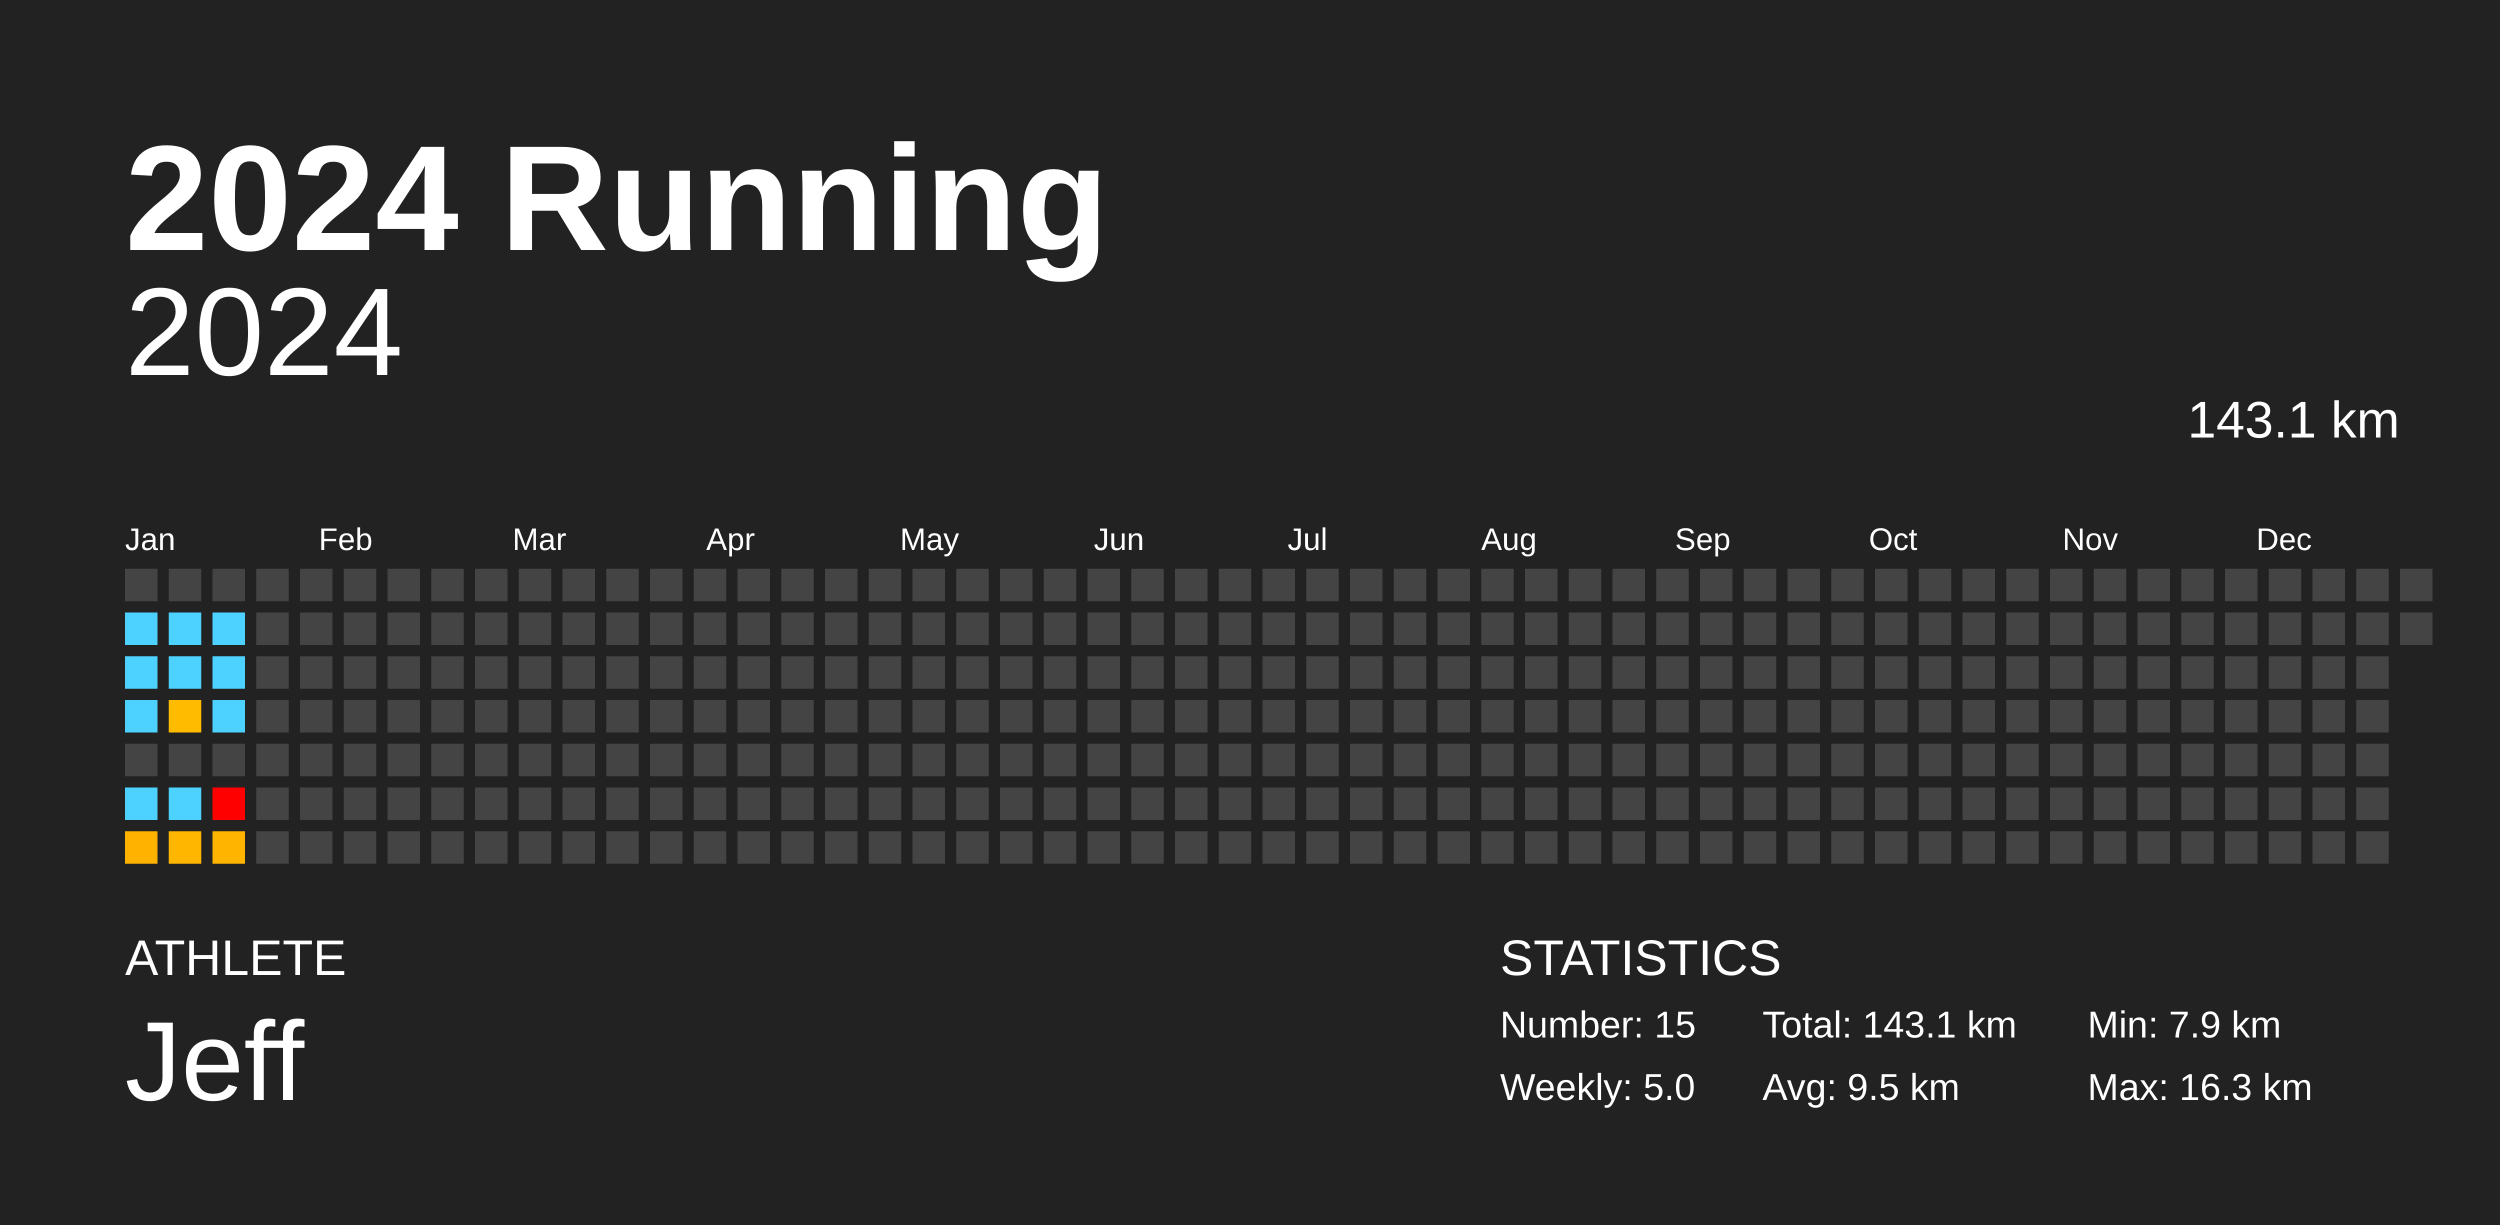
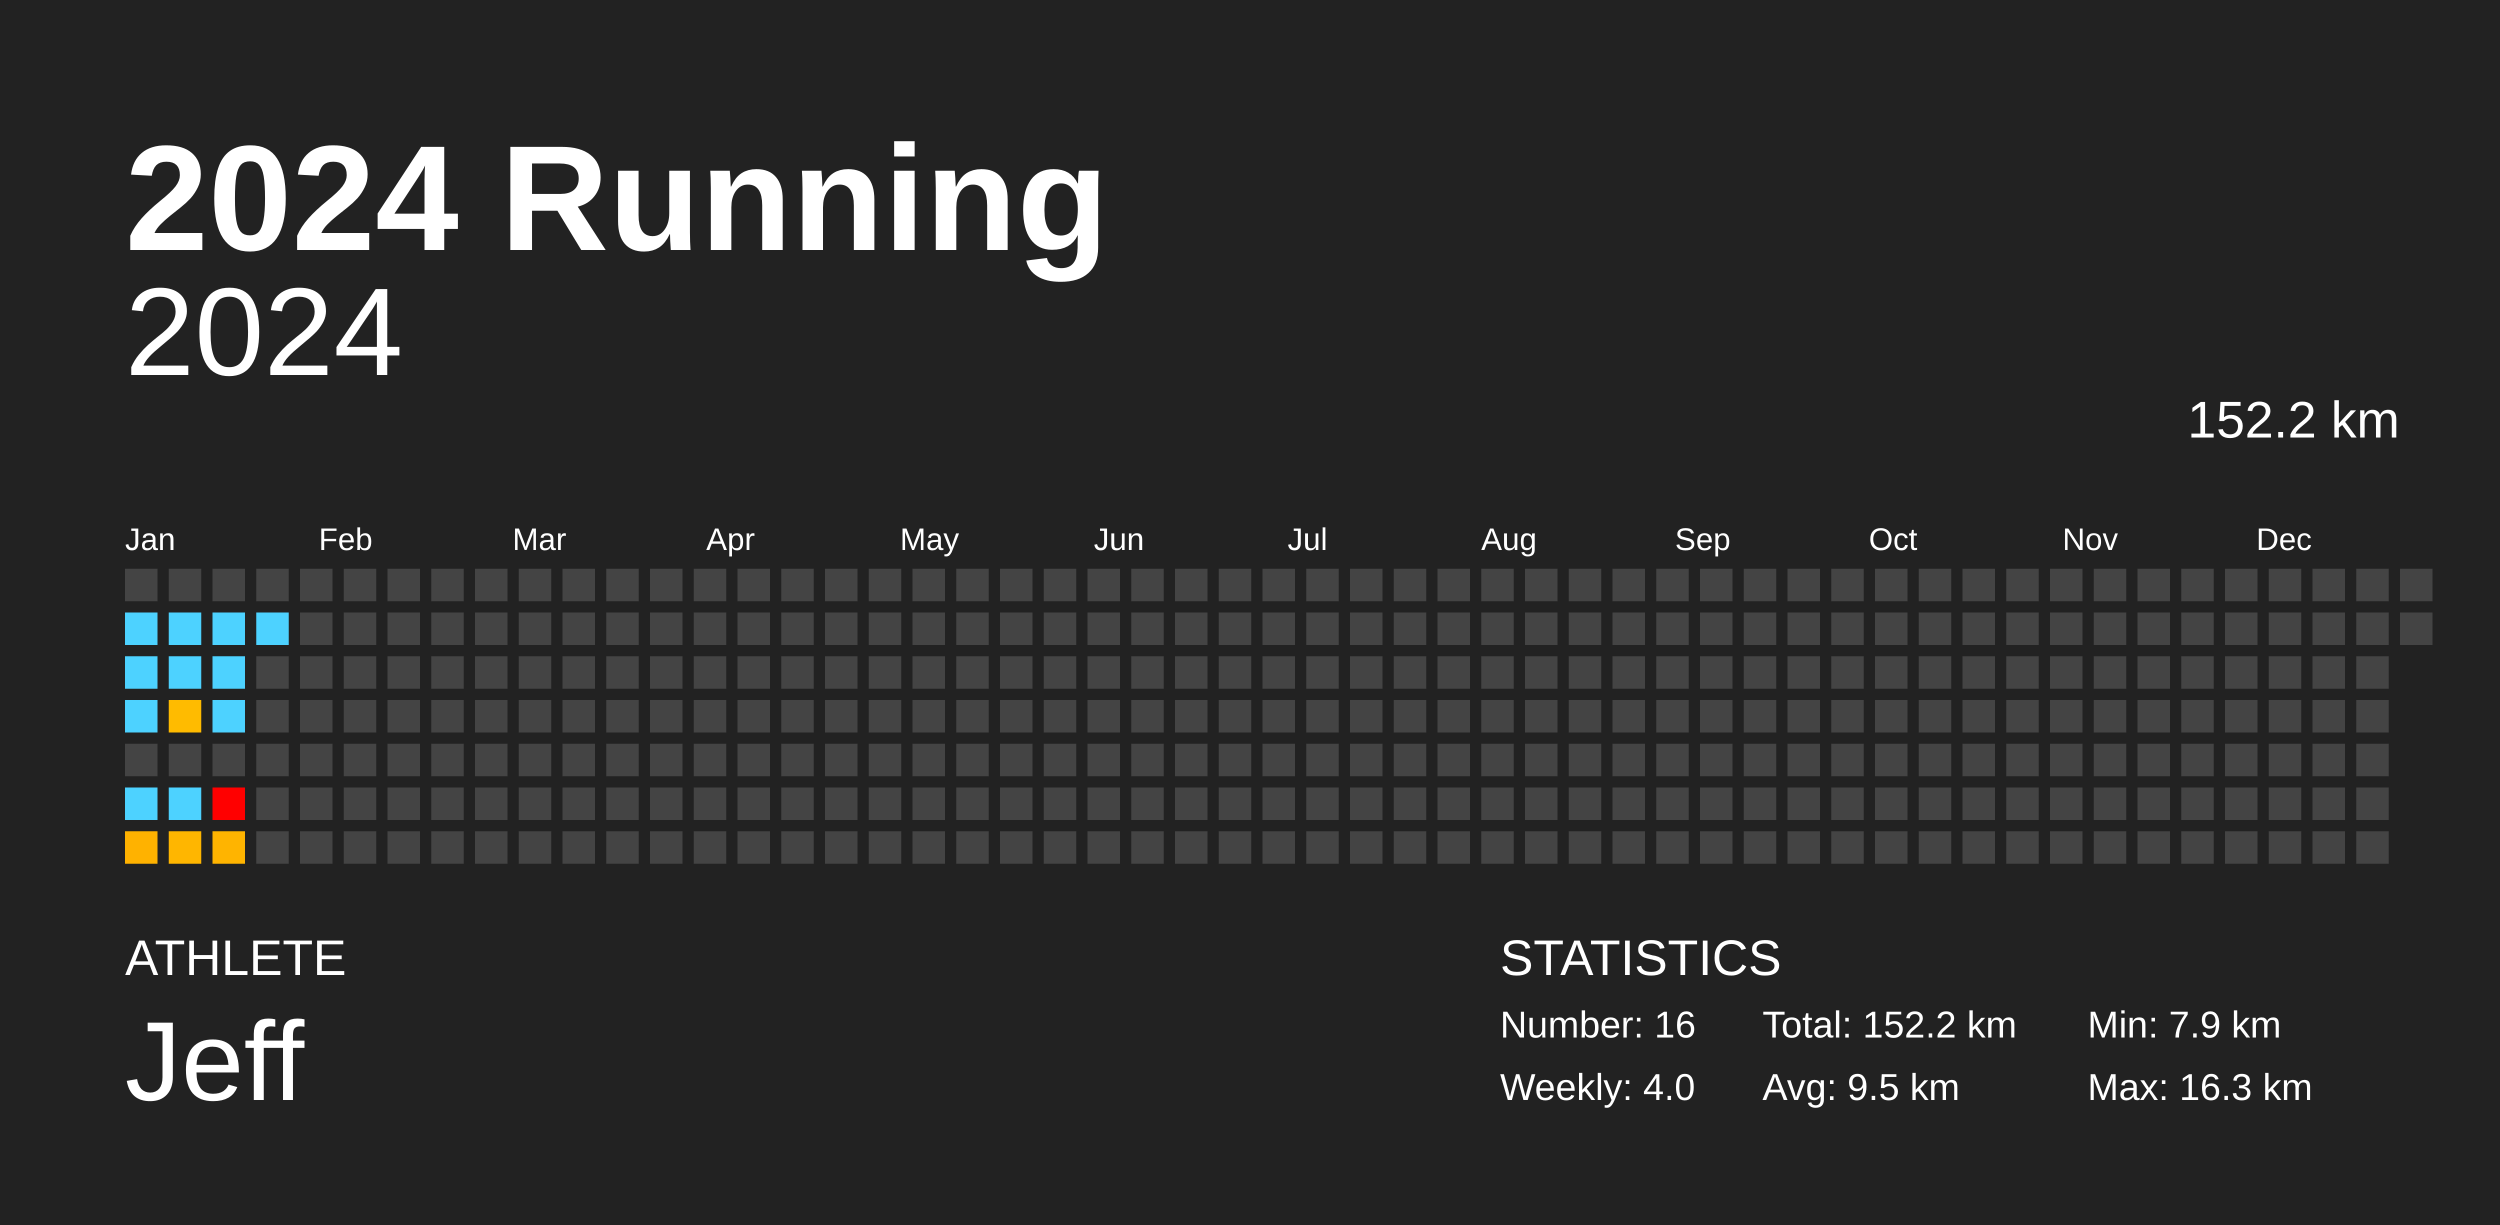
<svg xmlns="http://www.w3.org/2000/svg" baseProfile="full" height="98mm" version="1.1" viewBox="0,0,200,98" width="200mm">
  <defs />
  <rect fill="#222222" height="98" width="200" x="0" y="0" />
  <text fill="#FFFFFF" style="font-size:12px; font-family:Arial; font-weight:bold;" x="10" y="20">2024 Running</text>
  <text fill="#FFFFFF" style="font-size:4px; font-family:Arial" x="10" y="78">ATHLETE</text>
  <text fill="#FFFFFF" style="font-size:9px; font-family:Arial" x="10" y="88">Jeff</text>
  <text fill="#FFFFFF" style="font-size:4px; font-family:Arial" x="120" y="78">STATISTICS</text>
-   <text fill="#FFFFFF" style="font-size:3px; font-family:Arial" x="120" y="83">Number: 15</text>
-   <text fill="#FFFFFF" style="font-size:3px; font-family:Arial" x="120" y="88">Weekly: 5.0</text>
-   <text fill="#FFFFFF" style="font-size:3px; font-family:Arial" x="141" y="83">Total: 143.1 km</text>
+   <text fill="#FFFFFF" style="font-size:3px; font-family:Arial" x="120" y="83">Number: 16</text>
+   <text fill="#FFFFFF" style="font-size:3px; font-family:Arial" x="120" y="88">Weekly: 4.0</text>
+   <text fill="#FFFFFF" style="font-size:3px; font-family:Arial" x="141" y="83">Total: 152.2 km</text>
  <text fill="#FFFFFF" style="font-size:3px; font-family:Arial" x="141" y="88">Avg: 9.5 km</text>
  <text fill="#FFFFFF" style="font-size:3px; font-family:Arial" x="167" y="83">Min: 7.9 km</text>
  <text fill="#FFFFFF" style="font-size:3px; font-family:Arial" x="167" y="88">Max: 16.3 km</text>
  <text alignment-baseline="hanging" fill="#FFFFFF" style="font-size:10.0px; font-family:Arial;" x="10" y="30">2024</text>
-   <text alignment-baseline="hanging" fill="#FFFFFF" style="font-size:4.125px; font-family:Arial;" x="175" y="35">143.1 km</text>
+   <text alignment-baseline="hanging" fill="#FFFFFF" style="font-size:4.125px; font-family:Arial;" x="175" y="35">152.2 km</text>
  <text fill="#FFFFFF" style="font-size:2.5px; font-family:Arial" x="10.0" y="44">Jan</text>
  <text fill="#FFFFFF" style="font-size:2.5px; font-family:Arial" x="25.5" y="44">Feb</text>
  <text fill="#FFFFFF" style="font-size:2.5px; font-family:Arial" x="41.0" y="44">Mar</text>
  <text fill="#FFFFFF" style="font-size:2.5px; font-family:Arial" x="56.5" y="44">Apr</text>
  <text fill="#FFFFFF" style="font-size:2.5px; font-family:Arial" x="72.0" y="44">May</text>
  <text fill="#FFFFFF" style="font-size:2.5px; font-family:Arial" x="87.5" y="44">Jun</text>
  <text fill="#FFFFFF" style="font-size:2.5px; font-family:Arial" x="103.0" y="44">Jul</text>
  <text fill="#FFFFFF" style="font-size:2.5px; font-family:Arial" x="118.5" y="44">Aug</text>
  <text fill="#FFFFFF" style="font-size:2.5px; font-family:Arial" x="134.0" y="44">Sep</text>
  <text fill="#FFFFFF" style="font-size:2.5px; font-family:Arial" x="149.5" y="44">Oct</text>
  <text fill="#FFFFFF" style="font-size:2.5px; font-family:Arial" x="165.0" y="44">Nov</text>
  <text fill="#FFFFFF" style="font-size:2.5px; font-family:Arial" x="180.5" y="44">Dec</text>
  <rect fill="#444444" height="2.6" width="2.6" x="10.0" y="45.5" />
  <rect fill="#4dd2ff" height="2.6" width="2.6" x="10.0" y="49.0" />
  <rect fill="#4dd2ff" height="2.6" width="2.6" x="10.0" y="52.5" />
  <rect fill="#4dd2ff" height="2.6" width="2.6" x="10.0" y="56.0" />
  <rect fill="#444444" height="2.6" width="2.6" x="10.0" y="59.5" />
  <rect fill="#4dd2ff" height="2.6" width="2.6" x="10.0" y="63.0" />
  <rect fill="#ffb200" height="2.6" width="2.6" x="10.0" y="66.5" />
  <rect fill="#444444" height="2.6" width="2.6" x="13.5" y="45.5" />
  <rect fill="#4dd2ff" height="2.6" width="2.6" x="13.5" y="49.0" />
  <rect fill="#4dd2ff" height="2.6" width="2.6" x="13.5" y="52.5" />
  <rect fill="#ffbb00" height="2.6" width="2.6" x="13.5" y="56.0" />
  <rect fill="#444444" height="2.6" width="2.6" x="13.5" y="59.5" />
  <rect fill="#4dd2ff" height="2.6" width="2.6" x="13.5" y="63.0" />
  <rect fill="#ffb600" height="2.6" width="2.6" x="13.5" y="66.5" />
  <rect fill="#444444" height="2.6" width="2.6" x="17.0" y="45.5" />
  <rect fill="#4dd2ff" height="2.6" width="2.6" x="17.0" y="49.0" />
  <rect fill="#4dd2ff" height="2.6" width="2.6" x="17.0" y="52.5" />
  <rect fill="#4dd2ff" height="2.6" width="2.6" x="17.0" y="56.0" />
  <rect fill="#444444" height="2.6" width="2.6" x="17.0" y="59.5" />
  <rect fill="#ff0000" height="2.6" width="2.6" x="17.0" y="63.0" />
  <rect fill="#ffb400" height="2.6" width="2.6" x="17.0" y="66.5" />
  <rect fill="#444444" height="2.6" width="2.6" x="20.5" y="45.5" />
-   <rect fill="#444444" height="2.6" width="2.6" x="20.5" y="49.0" />
+   <rect fill="#4dd2ff" height="2.6" width="2.6" x="20.5" y="49.0" />
  <rect fill="#444444" height="2.6" width="2.6" x="20.5" y="52.5" />
  <rect fill="#444444" height="2.6" width="2.6" x="20.5" y="56.0" />
  <rect fill="#444444" height="2.6" width="2.6" x="20.5" y="59.5" />
  <rect fill="#444444" height="2.6" width="2.6" x="20.5" y="63.0" />
  <rect fill="#444444" height="2.6" width="2.6" x="20.5" y="66.5" />
  <rect fill="#444444" height="2.6" width="2.6" x="24.0" y="45.5" />
  <rect fill="#444444" height="2.6" width="2.6" x="24.0" y="49.0" />
  <rect fill="#444444" height="2.6" width="2.6" x="24.0" y="52.5" />
  <rect fill="#444444" height="2.6" width="2.6" x="24.0" y="56.0" />
  <rect fill="#444444" height="2.6" width="2.6" x="24.0" y="59.5" />
  <rect fill="#444444" height="2.6" width="2.6" x="24.0" y="63.0" />
  <rect fill="#444444" height="2.6" width="2.6" x="24.0" y="66.5" />
  <rect fill="#444444" height="2.6" width="2.6" x="27.5" y="45.5" />
  <rect fill="#444444" height="2.6" width="2.6" x="27.5" y="49.0" />
  <rect fill="#444444" height="2.6" width="2.6" x="27.5" y="52.5" />
  <rect fill="#444444" height="2.6" width="2.6" x="27.5" y="56.0" />
  <rect fill="#444444" height="2.6" width="2.6" x="27.5" y="59.5" />
  <rect fill="#444444" height="2.6" width="2.6" x="27.5" y="63.0" />
  <rect fill="#444444" height="2.6" width="2.6" x="27.5" y="66.5" />
  <rect fill="#444444" height="2.6" width="2.6" x="31.0" y="45.5" />
  <rect fill="#444444" height="2.6" width="2.6" x="31.0" y="49.0" />
  <rect fill="#444444" height="2.6" width="2.6" x="31.0" y="52.5" />
  <rect fill="#444444" height="2.6" width="2.6" x="31.0" y="56.0" />
  <rect fill="#444444" height="2.6" width="2.6" x="31.0" y="59.5" />
  <rect fill="#444444" height="2.6" width="2.6" x="31.0" y="63.0" />
  <rect fill="#444444" height="2.6" width="2.6" x="31.0" y="66.5" />
  <rect fill="#444444" height="2.6" width="2.6" x="34.5" y="45.5" />
  <rect fill="#444444" height="2.6" width="2.6" x="34.5" y="49.0" />
  <rect fill="#444444" height="2.6" width="2.6" x="34.5" y="52.5" />
  <rect fill="#444444" height="2.6" width="2.6" x="34.5" y="56.0" />
  <rect fill="#444444" height="2.6" width="2.6" x="34.5" y="59.5" />
  <rect fill="#444444" height="2.6" width="2.6" x="34.5" y="63.0" />
  <rect fill="#444444" height="2.6" width="2.6" x="34.5" y="66.5" />
  <rect fill="#444444" height="2.6" width="2.6" x="38.0" y="45.5" />
  <rect fill="#444444" height="2.6" width="2.6" x="38.0" y="49.0" />
  <rect fill="#444444" height="2.6" width="2.6" x="38.0" y="52.5" />
  <rect fill="#444444" height="2.6" width="2.6" x="38.0" y="56.0" />
  <rect fill="#444444" height="2.6" width="2.6" x="38.0" y="59.5" />
  <rect fill="#444444" height="2.6" width="2.6" x="38.0" y="63.0" />
  <rect fill="#444444" height="2.6" width="2.6" x="38.0" y="66.5" />
  <rect fill="#444444" height="2.6" width="2.6" x="41.5" y="45.5" />
  <rect fill="#444444" height="2.6" width="2.6" x="41.5" y="49.0" />
  <rect fill="#444444" height="2.6" width="2.6" x="41.5" y="52.5" />
  <rect fill="#444444" height="2.6" width="2.6" x="41.5" y="56.0" />
  <rect fill="#444444" height="2.6" width="2.6" x="41.5" y="59.5" />
  <rect fill="#444444" height="2.6" width="2.6" x="41.5" y="63.0" />
  <rect fill="#444444" height="2.6" width="2.6" x="41.5" y="66.5" />
  <rect fill="#444444" height="2.6" width="2.6" x="45.0" y="45.5" />
  <rect fill="#444444" height="2.6" width="2.6" x="45.0" y="49.0" />
  <rect fill="#444444" height="2.6" width="2.6" x="45.0" y="52.5" />
  <rect fill="#444444" height="2.6" width="2.6" x="45.0" y="56.0" />
  <rect fill="#444444" height="2.6" width="2.6" x="45.0" y="59.5" />
  <rect fill="#444444" height="2.6" width="2.6" x="45.0" y="63.0" />
  <rect fill="#444444" height="2.6" width="2.6" x="45.0" y="66.5" />
  <rect fill="#444444" height="2.6" width="2.6" x="48.5" y="45.5" />
  <rect fill="#444444" height="2.6" width="2.6" x="48.5" y="49.0" />
  <rect fill="#444444" height="2.6" width="2.6" x="48.5" y="52.5" />
  <rect fill="#444444" height="2.6" width="2.6" x="48.5" y="56.0" />
  <rect fill="#444444" height="2.6" width="2.6" x="48.5" y="59.5" />
  <rect fill="#444444" height="2.6" width="2.6" x="48.5" y="63.0" />
  <rect fill="#444444" height="2.6" width="2.6" x="48.5" y="66.5" />
  <rect fill="#444444" height="2.6" width="2.6" x="52.0" y="45.5" />
  <rect fill="#444444" height="2.6" width="2.6" x="52.0" y="49.0" />
  <rect fill="#444444" height="2.6" width="2.6" x="52.0" y="52.5" />
  <rect fill="#444444" height="2.6" width="2.6" x="52.0" y="56.0" />
  <rect fill="#444444" height="2.6" width="2.6" x="52.0" y="59.5" />
  <rect fill="#444444" height="2.6" width="2.6" x="52.0" y="63.0" />
  <rect fill="#444444" height="2.6" width="2.6" x="52.0" y="66.5" />
  <rect fill="#444444" height="2.6" width="2.6" x="55.5" y="45.5" />
  <rect fill="#444444" height="2.6" width="2.6" x="55.5" y="49.0" />
  <rect fill="#444444" height="2.6" width="2.6" x="55.5" y="52.5" />
  <rect fill="#444444" height="2.6" width="2.6" x="55.5" y="56.0" />
  <rect fill="#444444" height="2.6" width="2.6" x="55.5" y="59.5" />
  <rect fill="#444444" height="2.6" width="2.6" x="55.5" y="63.0" />
  <rect fill="#444444" height="2.6" width="2.6" x="55.5" y="66.5" />
  <rect fill="#444444" height="2.6" width="2.6" x="59.0" y="45.5" />
  <rect fill="#444444" height="2.6" width="2.6" x="59.0" y="49.0" />
  <rect fill="#444444" height="2.6" width="2.6" x="59.0" y="52.5" />
  <rect fill="#444444" height="2.6" width="2.6" x="59.0" y="56.0" />
  <rect fill="#444444" height="2.6" width="2.6" x="59.0" y="59.5" />
  <rect fill="#444444" height="2.6" width="2.6" x="59.0" y="63.0" />
  <rect fill="#444444" height="2.6" width="2.6" x="59.0" y="66.5" />
  <rect fill="#444444" height="2.6" width="2.6" x="62.5" y="45.5" />
  <rect fill="#444444" height="2.6" width="2.6" x="62.5" y="49.0" />
  <rect fill="#444444" height="2.6" width="2.6" x="62.5" y="52.5" />
  <rect fill="#444444" height="2.6" width="2.6" x="62.5" y="56.0" />
  <rect fill="#444444" height="2.6" width="2.6" x="62.5" y="59.5" />
  <rect fill="#444444" height="2.6" width="2.6" x="62.5" y="63.0" />
  <rect fill="#444444" height="2.6" width="2.6" x="62.5" y="66.5" />
  <rect fill="#444444" height="2.6" width="2.6" x="66.0" y="45.5" />
  <rect fill="#444444" height="2.6" width="2.6" x="66.0" y="49.0" />
  <rect fill="#444444" height="2.6" width="2.6" x="66.0" y="52.5" />
  <rect fill="#444444" height="2.6" width="2.6" x="66.0" y="56.0" />
  <rect fill="#444444" height="2.6" width="2.6" x="66.0" y="59.5" />
  <rect fill="#444444" height="2.6" width="2.6" x="66.0" y="63.0" />
  <rect fill="#444444" height="2.6" width="2.6" x="66.0" y="66.5" />
  <rect fill="#444444" height="2.6" width="2.6" x="69.5" y="45.5" />
  <rect fill="#444444" height="2.6" width="2.6" x="69.5" y="49.0" />
  <rect fill="#444444" height="2.6" width="2.6" x="69.5" y="52.5" />
  <rect fill="#444444" height="2.6" width="2.6" x="69.5" y="56.0" />
  <rect fill="#444444" height="2.6" width="2.6" x="69.5" y="59.5" />
  <rect fill="#444444" height="2.6" width="2.6" x="69.5" y="63.0" />
  <rect fill="#444444" height="2.6" width="2.6" x="69.5" y="66.5" />
  <rect fill="#444444" height="2.6" width="2.6" x="73.0" y="45.5" />
  <rect fill="#444444" height="2.6" width="2.6" x="73.0" y="49.0" />
  <rect fill="#444444" height="2.6" width="2.6" x="73.0" y="52.5" />
  <rect fill="#444444" height="2.6" width="2.6" x="73.0" y="56.0" />
  <rect fill="#444444" height="2.6" width="2.6" x="73.0" y="59.5" />
  <rect fill="#444444" height="2.6" width="2.6" x="73.0" y="63.0" />
  <rect fill="#444444" height="2.6" width="2.6" x="73.0" y="66.5" />
  <rect fill="#444444" height="2.6" width="2.6" x="76.5" y="45.5" />
  <rect fill="#444444" height="2.6" width="2.6" x="76.5" y="49.0" />
  <rect fill="#444444" height="2.6" width="2.6" x="76.5" y="52.5" />
  <rect fill="#444444" height="2.6" width="2.6" x="76.5" y="56.0" />
  <rect fill="#444444" height="2.6" width="2.6" x="76.5" y="59.5" />
  <rect fill="#444444" height="2.6" width="2.6" x="76.5" y="63.0" />
  <rect fill="#444444" height="2.6" width="2.6" x="76.5" y="66.5" />
  <rect fill="#444444" height="2.6" width="2.6" x="80.0" y="45.5" />
  <rect fill="#444444" height="2.6" width="2.6" x="80.0" y="49.0" />
  <rect fill="#444444" height="2.6" width="2.6" x="80.0" y="52.5" />
  <rect fill="#444444" height="2.6" width="2.6" x="80.0" y="56.0" />
  <rect fill="#444444" height="2.6" width="2.6" x="80.0" y="59.5" />
  <rect fill="#444444" height="2.6" width="2.6" x="80.0" y="63.0" />
  <rect fill="#444444" height="2.6" width="2.6" x="80.0" y="66.5" />
  <rect fill="#444444" height="2.6" width="2.6" x="83.5" y="45.5" />
  <rect fill="#444444" height="2.6" width="2.6" x="83.5" y="49.0" />
  <rect fill="#444444" height="2.6" width="2.6" x="83.5" y="52.5" />
  <rect fill="#444444" height="2.6" width="2.6" x="83.5" y="56.0" />
  <rect fill="#444444" height="2.6" width="2.6" x="83.5" y="59.5" />
  <rect fill="#444444" height="2.6" width="2.6" x="83.5" y="63.0" />
  <rect fill="#444444" height="2.6" width="2.6" x="83.5" y="66.5" />
  <rect fill="#444444" height="2.6" width="2.6" x="87.0" y="45.5" />
  <rect fill="#444444" height="2.6" width="2.6" x="87.0" y="49.0" />
  <rect fill="#444444" height="2.6" width="2.6" x="87.0" y="52.5" />
  <rect fill="#444444" height="2.6" width="2.6" x="87.0" y="56.0" />
  <rect fill="#444444" height="2.6" width="2.6" x="87.0" y="59.5" />
  <rect fill="#444444" height="2.6" width="2.6" x="87.0" y="63.0" />
  <rect fill="#444444" height="2.6" width="2.6" x="87.0" y="66.5" />
  <rect fill="#444444" height="2.6" width="2.6" x="90.5" y="45.5" />
  <rect fill="#444444" height="2.6" width="2.6" x="90.5" y="49.0" />
  <rect fill="#444444" height="2.6" width="2.6" x="90.5" y="52.5" />
  <rect fill="#444444" height="2.6" width="2.6" x="90.5" y="56.0" />
  <rect fill="#444444" height="2.6" width="2.6" x="90.5" y="59.5" />
  <rect fill="#444444" height="2.6" width="2.6" x="90.5" y="63.0" />
  <rect fill="#444444" height="2.6" width="2.6" x="90.5" y="66.5" />
  <rect fill="#444444" height="2.6" width="2.6" x="94.0" y="45.5" />
  <rect fill="#444444" height="2.6" width="2.6" x="94.0" y="49.0" />
  <rect fill="#444444" height="2.6" width="2.6" x="94.0" y="52.5" />
  <rect fill="#444444" height="2.6" width="2.6" x="94.0" y="56.0" />
  <rect fill="#444444" height="2.6" width="2.6" x="94.0" y="59.5" />
  <rect fill="#444444" height="2.6" width="2.6" x="94.0" y="63.0" />
  <rect fill="#444444" height="2.6" width="2.6" x="94.0" y="66.5" />
  <rect fill="#444444" height="2.6" width="2.6" x="97.5" y="45.5" />
  <rect fill="#444444" height="2.6" width="2.6" x="97.5" y="49.0" />
  <rect fill="#444444" height="2.6" width="2.6" x="97.5" y="52.5" />
  <rect fill="#444444" height="2.6" width="2.6" x="97.5" y="56.0" />
  <rect fill="#444444" height="2.6" width="2.6" x="97.5" y="59.5" />
  <rect fill="#444444" height="2.6" width="2.6" x="97.5" y="63.0" />
  <rect fill="#444444" height="2.6" width="2.6" x="97.5" y="66.5" />
  <rect fill="#444444" height="2.6" width="2.6" x="101.0" y="45.5" />
  <rect fill="#444444" height="2.6" width="2.6" x="101.0" y="49.0" />
  <rect fill="#444444" height="2.6" width="2.6" x="101.0" y="52.5" />
  <rect fill="#444444" height="2.6" width="2.6" x="101.0" y="56.0" />
  <rect fill="#444444" height="2.6" width="2.6" x="101.0" y="59.5" />
  <rect fill="#444444" height="2.6" width="2.6" x="101.0" y="63.0" />
  <rect fill="#444444" height="2.6" width="2.6" x="101.0" y="66.5" />
  <rect fill="#444444" height="2.6" width="2.6" x="104.5" y="45.5" />
  <rect fill="#444444" height="2.6" width="2.6" x="104.5" y="49.0" />
  <rect fill="#444444" height="2.6" width="2.6" x="104.5" y="52.5" />
  <rect fill="#444444" height="2.6" width="2.6" x="104.5" y="56.0" />
  <rect fill="#444444" height="2.6" width="2.6" x="104.5" y="59.5" />
  <rect fill="#444444" height="2.6" width="2.6" x="104.5" y="63.0" />
  <rect fill="#444444" height="2.6" width="2.6" x="104.5" y="66.5" />
  <rect fill="#444444" height="2.6" width="2.6" x="108.0" y="45.5" />
  <rect fill="#444444" height="2.6" width="2.6" x="108.0" y="49.0" />
  <rect fill="#444444" height="2.6" width="2.6" x="108.0" y="52.5" />
  <rect fill="#444444" height="2.6" width="2.6" x="108.0" y="56.0" />
  <rect fill="#444444" height="2.6" width="2.6" x="108.0" y="59.5" />
  <rect fill="#444444" height="2.6" width="2.6" x="108.0" y="63.0" />
  <rect fill="#444444" height="2.6" width="2.6" x="108.0" y="66.5" />
  <rect fill="#444444" height="2.6" width="2.6" x="111.5" y="45.5" />
  <rect fill="#444444" height="2.6" width="2.6" x="111.5" y="49.0" />
  <rect fill="#444444" height="2.6" width="2.6" x="111.5" y="52.5" />
  <rect fill="#444444" height="2.6" width="2.6" x="111.5" y="56.0" />
  <rect fill="#444444" height="2.6" width="2.6" x="111.5" y="59.5" />
  <rect fill="#444444" height="2.6" width="2.6" x="111.5" y="63.0" />
  <rect fill="#444444" height="2.6" width="2.6" x="111.5" y="66.5" />
  <rect fill="#444444" height="2.6" width="2.6" x="115.0" y="45.5" />
  <rect fill="#444444" height="2.6" width="2.6" x="115.0" y="49.0" />
  <rect fill="#444444" height="2.6" width="2.6" x="115.0" y="52.5" />
  <rect fill="#444444" height="2.6" width="2.6" x="115.0" y="56.0" />
  <rect fill="#444444" height="2.6" width="2.6" x="115.0" y="59.5" />
  <rect fill="#444444" height="2.6" width="2.6" x="115.0" y="63.0" />
  <rect fill="#444444" height="2.6" width="2.6" x="115.0" y="66.5" />
  <rect fill="#444444" height="2.6" width="2.6" x="118.5" y="45.5" />
  <rect fill="#444444" height="2.6" width="2.6" x="118.5" y="49.0" />
  <rect fill="#444444" height="2.6" width="2.6" x="118.5" y="52.5" />
  <rect fill="#444444" height="2.6" width="2.6" x="118.5" y="56.0" />
  <rect fill="#444444" height="2.6" width="2.6" x="118.5" y="59.5" />
  <rect fill="#444444" height="2.6" width="2.6" x="118.5" y="63.0" />
  <rect fill="#444444" height="2.6" width="2.6" x="118.5" y="66.5" />
  <rect fill="#444444" height="2.6" width="2.6" x="122.0" y="45.5" />
  <rect fill="#444444" height="2.6" width="2.6" x="122.0" y="49.0" />
  <rect fill="#444444" height="2.6" width="2.6" x="122.0" y="52.5" />
  <rect fill="#444444" height="2.6" width="2.6" x="122.0" y="56.0" />
  <rect fill="#444444" height="2.6" width="2.6" x="122.0" y="59.5" />
  <rect fill="#444444" height="2.6" width="2.6" x="122.0" y="63.0" />
  <rect fill="#444444" height="2.6" width="2.6" x="122.0" y="66.5" />
  <rect fill="#444444" height="2.6" width="2.6" x="125.5" y="45.5" />
  <rect fill="#444444" height="2.6" width="2.6" x="125.5" y="49.0" />
  <rect fill="#444444" height="2.6" width="2.6" x="125.5" y="52.5" />
  <rect fill="#444444" height="2.6" width="2.6" x="125.5" y="56.0" />
  <rect fill="#444444" height="2.6" width="2.6" x="125.5" y="59.5" />
  <rect fill="#444444" height="2.6" width="2.6" x="125.5" y="63.0" />
  <rect fill="#444444" height="2.6" width="2.6" x="125.5" y="66.5" />
  <rect fill="#444444" height="2.6" width="2.6" x="129.0" y="45.5" />
  <rect fill="#444444" height="2.6" width="2.6" x="129.0" y="49.0" />
  <rect fill="#444444" height="2.6" width="2.6" x="129.0" y="52.5" />
  <rect fill="#444444" height="2.6" width="2.6" x="129.0" y="56.0" />
  <rect fill="#444444" height="2.6" width="2.6" x="129.0" y="59.5" />
  <rect fill="#444444" height="2.6" width="2.6" x="129.0" y="63.0" />
  <rect fill="#444444" height="2.6" width="2.6" x="129.0" y="66.5" />
  <rect fill="#444444" height="2.6" width="2.6" x="132.5" y="45.5" />
  <rect fill="#444444" height="2.6" width="2.6" x="132.5" y="49.0" />
  <rect fill="#444444" height="2.6" width="2.6" x="132.5" y="52.5" />
  <rect fill="#444444" height="2.6" width="2.6" x="132.5" y="56.0" />
  <rect fill="#444444" height="2.6" width="2.6" x="132.5" y="59.5" />
  <rect fill="#444444" height="2.6" width="2.6" x="132.5" y="63.0" />
  <rect fill="#444444" height="2.6" width="2.6" x="132.5" y="66.5" />
  <rect fill="#444444" height="2.6" width="2.6" x="136.0" y="45.5" />
  <rect fill="#444444" height="2.6" width="2.6" x="136.0" y="49.0" />
  <rect fill="#444444" height="2.6" width="2.6" x="136.0" y="52.5" />
  <rect fill="#444444" height="2.6" width="2.6" x="136.0" y="56.0" />
  <rect fill="#444444" height="2.6" width="2.6" x="136.0" y="59.5" />
  <rect fill="#444444" height="2.6" width="2.6" x="136.0" y="63.0" />
  <rect fill="#444444" height="2.6" width="2.6" x="136.0" y="66.5" />
  <rect fill="#444444" height="2.6" width="2.6" x="139.5" y="45.5" />
  <rect fill="#444444" height="2.6" width="2.6" x="139.5" y="49.0" />
  <rect fill="#444444" height="2.6" width="2.6" x="139.5" y="52.5" />
  <rect fill="#444444" height="2.6" width="2.6" x="139.5" y="56.0" />
  <rect fill="#444444" height="2.6" width="2.6" x="139.5" y="59.5" />
  <rect fill="#444444" height="2.6" width="2.6" x="139.5" y="63.0" />
  <rect fill="#444444" height="2.6" width="2.6" x="139.5" y="66.5" />
  <rect fill="#444444" height="2.6" width="2.6" x="143.0" y="45.5" />
  <rect fill="#444444" height="2.6" width="2.6" x="143.0" y="49.0" />
  <rect fill="#444444" height="2.6" width="2.6" x="143.0" y="52.5" />
  <rect fill="#444444" height="2.6" width="2.6" x="143.0" y="56.0" />
  <rect fill="#444444" height="2.6" width="2.6" x="143.0" y="59.5" />
  <rect fill="#444444" height="2.6" width="2.6" x="143.0" y="63.0" />
  <rect fill="#444444" height="2.6" width="2.6" x="143.0" y="66.5" />
  <rect fill="#444444" height="2.6" width="2.6" x="146.5" y="45.5" />
  <rect fill="#444444" height="2.6" width="2.6" x="146.5" y="49.0" />
  <rect fill="#444444" height="2.6" width="2.6" x="146.5" y="52.5" />
  <rect fill="#444444" height="2.6" width="2.6" x="146.5" y="56.0" />
  <rect fill="#444444" height="2.6" width="2.6" x="146.5" y="59.5" />
  <rect fill="#444444" height="2.6" width="2.6" x="146.5" y="63.0" />
  <rect fill="#444444" height="2.6" width="2.6" x="146.5" y="66.5" />
  <rect fill="#444444" height="2.6" width="2.6" x="150.0" y="45.5" />
  <rect fill="#444444" height="2.6" width="2.6" x="150.0" y="49.0" />
  <rect fill="#444444" height="2.6" width="2.6" x="150.0" y="52.5" />
  <rect fill="#444444" height="2.6" width="2.6" x="150.0" y="56.0" />
  <rect fill="#444444" height="2.6" width="2.6" x="150.0" y="59.5" />
  <rect fill="#444444" height="2.6" width="2.6" x="150.0" y="63.0" />
  <rect fill="#444444" height="2.6" width="2.6" x="150.0" y="66.5" />
  <rect fill="#444444" height="2.6" width="2.6" x="153.5" y="45.5" />
  <rect fill="#444444" height="2.6" width="2.6" x="153.5" y="49.0" />
  <rect fill="#444444" height="2.6" width="2.6" x="153.5" y="52.5" />
  <rect fill="#444444" height="2.6" width="2.6" x="153.5" y="56.0" />
  <rect fill="#444444" height="2.6" width="2.6" x="153.5" y="59.5" />
  <rect fill="#444444" height="2.6" width="2.6" x="153.5" y="63.0" />
  <rect fill="#444444" height="2.6" width="2.6" x="153.5" y="66.5" />
  <rect fill="#444444" height="2.6" width="2.6" x="157.0" y="45.5" />
  <rect fill="#444444" height="2.6" width="2.6" x="157.0" y="49.0" />
  <rect fill="#444444" height="2.6" width="2.6" x="157.0" y="52.5" />
  <rect fill="#444444" height="2.6" width="2.6" x="157.0" y="56.0" />
  <rect fill="#444444" height="2.6" width="2.6" x="157.0" y="59.5" />
  <rect fill="#444444" height="2.6" width="2.6" x="157.0" y="63.0" />
  <rect fill="#444444" height="2.6" width="2.6" x="157.0" y="66.5" />
  <rect fill="#444444" height="2.6" width="2.6" x="160.5" y="45.5" />
  <rect fill="#444444" height="2.6" width="2.6" x="160.5" y="49.0" />
  <rect fill="#444444" height="2.6" width="2.6" x="160.5" y="52.5" />
  <rect fill="#444444" height="2.6" width="2.6" x="160.5" y="56.0" />
  <rect fill="#444444" height="2.6" width="2.6" x="160.5" y="59.5" />
  <rect fill="#444444" height="2.6" width="2.6" x="160.5" y="63.0" />
  <rect fill="#444444" height="2.6" width="2.6" x="160.5" y="66.5" />
  <rect fill="#444444" height="2.6" width="2.6" x="164.0" y="45.5" />
  <rect fill="#444444" height="2.6" width="2.6" x="164.0" y="49.0" />
  <rect fill="#444444" height="2.6" width="2.6" x="164.0" y="52.5" />
  <rect fill="#444444" height="2.6" width="2.6" x="164.0" y="56.0" />
  <rect fill="#444444" height="2.6" width="2.6" x="164.0" y="59.5" />
  <rect fill="#444444" height="2.6" width="2.6" x="164.0" y="63.0" />
  <rect fill="#444444" height="2.6" width="2.6" x="164.0" y="66.5" />
  <rect fill="#444444" height="2.6" width="2.6" x="167.5" y="45.5" />
  <rect fill="#444444" height="2.6" width="2.6" x="167.5" y="49.0" />
  <rect fill="#444444" height="2.6" width="2.6" x="167.5" y="52.5" />
  <rect fill="#444444" height="2.6" width="2.6" x="167.5" y="56.0" />
  <rect fill="#444444" height="2.6" width="2.6" x="167.5" y="59.5" />
  <rect fill="#444444" height="2.6" width="2.6" x="167.5" y="63.0" />
  <rect fill="#444444" height="2.6" width="2.6" x="167.5" y="66.5" />
  <rect fill="#444444" height="2.6" width="2.6" x="171.0" y="45.5" />
  <rect fill="#444444" height="2.6" width="2.6" x="171.0" y="49.0" />
  <rect fill="#444444" height="2.6" width="2.6" x="171.0" y="52.5" />
  <rect fill="#444444" height="2.6" width="2.6" x="171.0" y="56.0" />
  <rect fill="#444444" height="2.6" width="2.6" x="171.0" y="59.5" />
  <rect fill="#444444" height="2.6" width="2.6" x="171.0" y="63.0" />
  <rect fill="#444444" height="2.6" width="2.6" x="171.0" y="66.5" />
  <rect fill="#444444" height="2.6" width="2.6" x="174.5" y="45.5" />
  <rect fill="#444444" height="2.6" width="2.6" x="174.5" y="49.0" />
  <rect fill="#444444" height="2.6" width="2.6" x="174.5" y="52.5" />
  <rect fill="#444444" height="2.6" width="2.6" x="174.5" y="56.0" />
  <rect fill="#444444" height="2.6" width="2.6" x="174.5" y="59.5" />
  <rect fill="#444444" height="2.6" width="2.6" x="174.5" y="63.0" />
  <rect fill="#444444" height="2.6" width="2.6" x="174.5" y="66.5" />
  <rect fill="#444444" height="2.6" width="2.6" x="178.0" y="45.5" />
  <rect fill="#444444" height="2.6" width="2.6" x="178.0" y="49.0" />
  <rect fill="#444444" height="2.6" width="2.6" x="178.0" y="52.5" />
  <rect fill="#444444" height="2.6" width="2.6" x="178.0" y="56.0" />
  <rect fill="#444444" height="2.6" width="2.6" x="178.0" y="59.5" />
  <rect fill="#444444" height="2.6" width="2.6" x="178.0" y="63.0" />
  <rect fill="#444444" height="2.6" width="2.6" x="178.0" y="66.5" />
  <rect fill="#444444" height="2.6" width="2.6" x="181.5" y="45.5" />
  <rect fill="#444444" height="2.6" width="2.6" x="181.5" y="49.0" />
  <rect fill="#444444" height="2.6" width="2.6" x="181.5" y="52.5" />
  <rect fill="#444444" height="2.6" width="2.6" x="181.5" y="56.0" />
  <rect fill="#444444" height="2.6" width="2.6" x="181.5" y="59.5" />
  <rect fill="#444444" height="2.6" width="2.6" x="181.5" y="63.0" />
  <rect fill="#444444" height="2.6" width="2.6" x="181.5" y="66.5" />
  <rect fill="#444444" height="2.6" width="2.6" x="185.0" y="45.5" />
  <rect fill="#444444" height="2.6" width="2.6" x="185.0" y="49.0" />
  <rect fill="#444444" height="2.6" width="2.6" x="185.0" y="52.5" />
  <rect fill="#444444" height="2.6" width="2.6" x="185.0" y="56.0" />
  <rect fill="#444444" height="2.6" width="2.6" x="185.0" y="59.5" />
  <rect fill="#444444" height="2.6" width="2.6" x="185.0" y="63.0" />
  <rect fill="#444444" height="2.6" width="2.6" x="185.0" y="66.5" />
  <rect fill="#444444" height="2.6" width="2.6" x="188.5" y="45.5" />
  <rect fill="#444444" height="2.6" width="2.6" x="188.5" y="49.0" />
  <rect fill="#444444" height="2.6" width="2.6" x="188.5" y="52.5" />
  <rect fill="#444444" height="2.6" width="2.6" x="188.5" y="56.0" />
  <rect fill="#444444" height="2.6" width="2.6" x="188.5" y="59.5" />
  <rect fill="#444444" height="2.6" width="2.6" x="188.5" y="63.0" />
  <rect fill="#444444" height="2.6" width="2.6" x="188.5" y="66.5" />
  <rect fill="#444444" height="2.6" width="2.6" x="192.0" y="45.5" />
  <rect fill="#444444" height="2.6" width="2.6" x="192.0" y="49.0" />
</svg>
